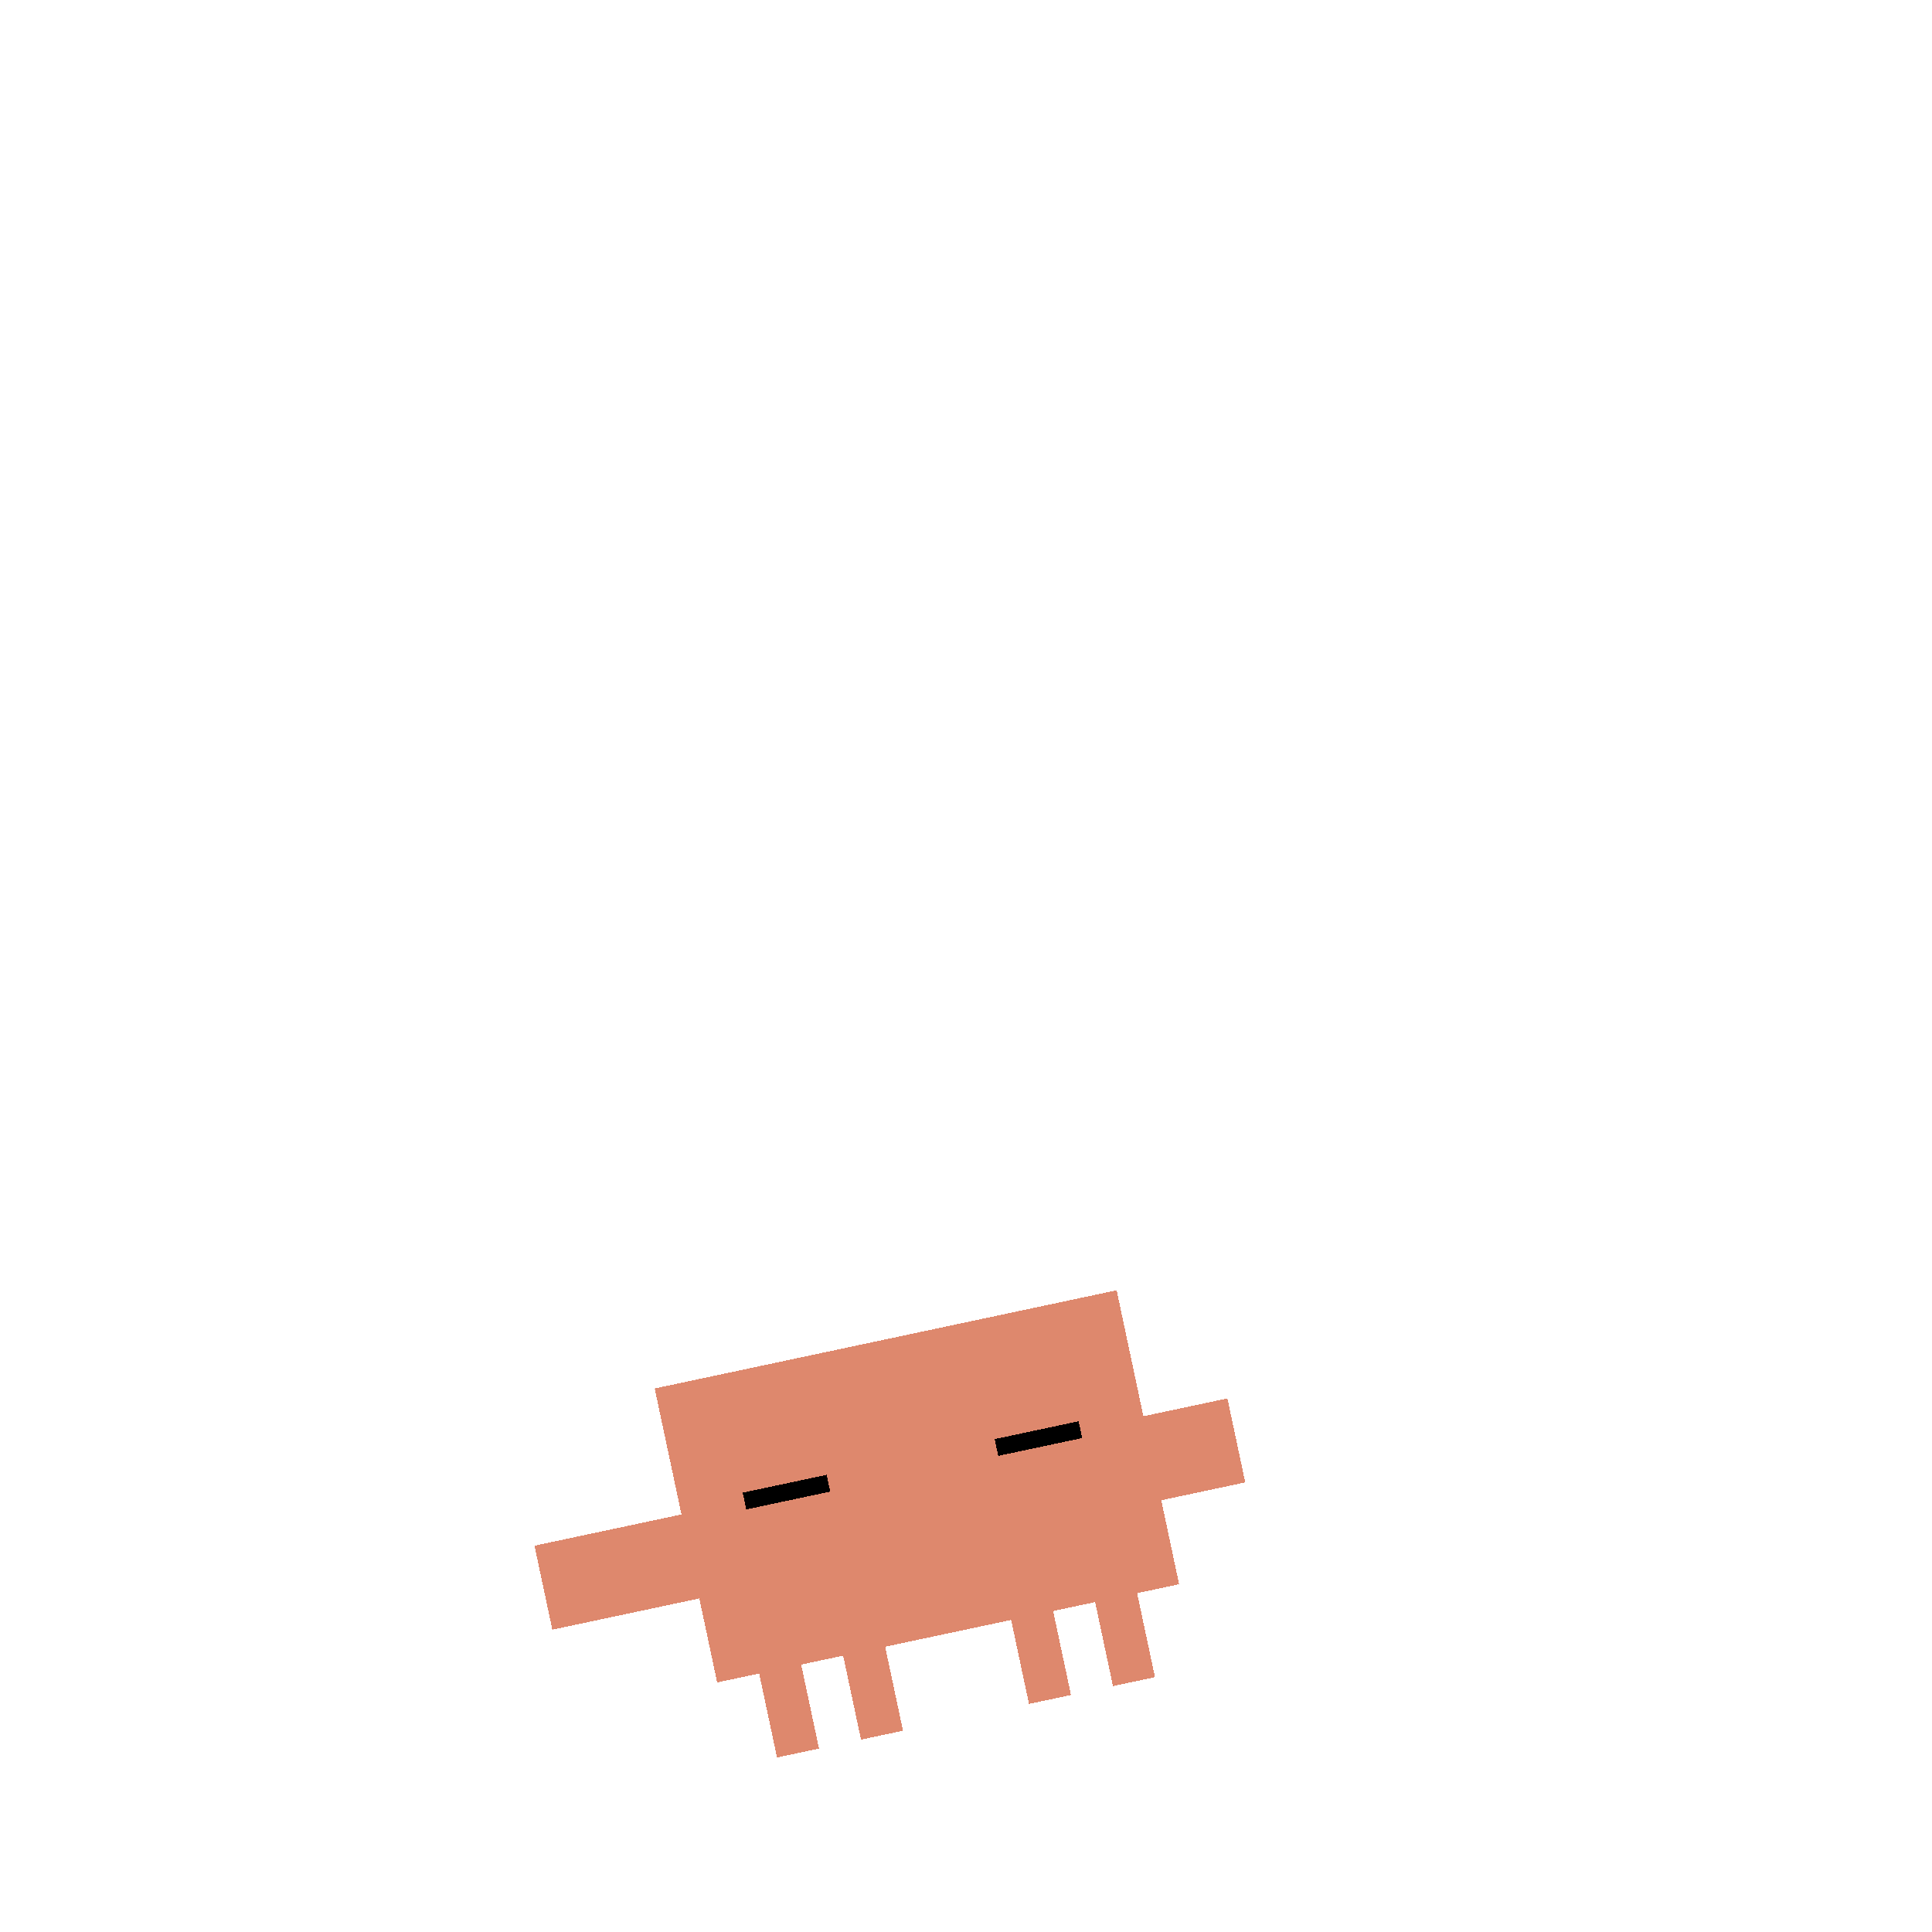
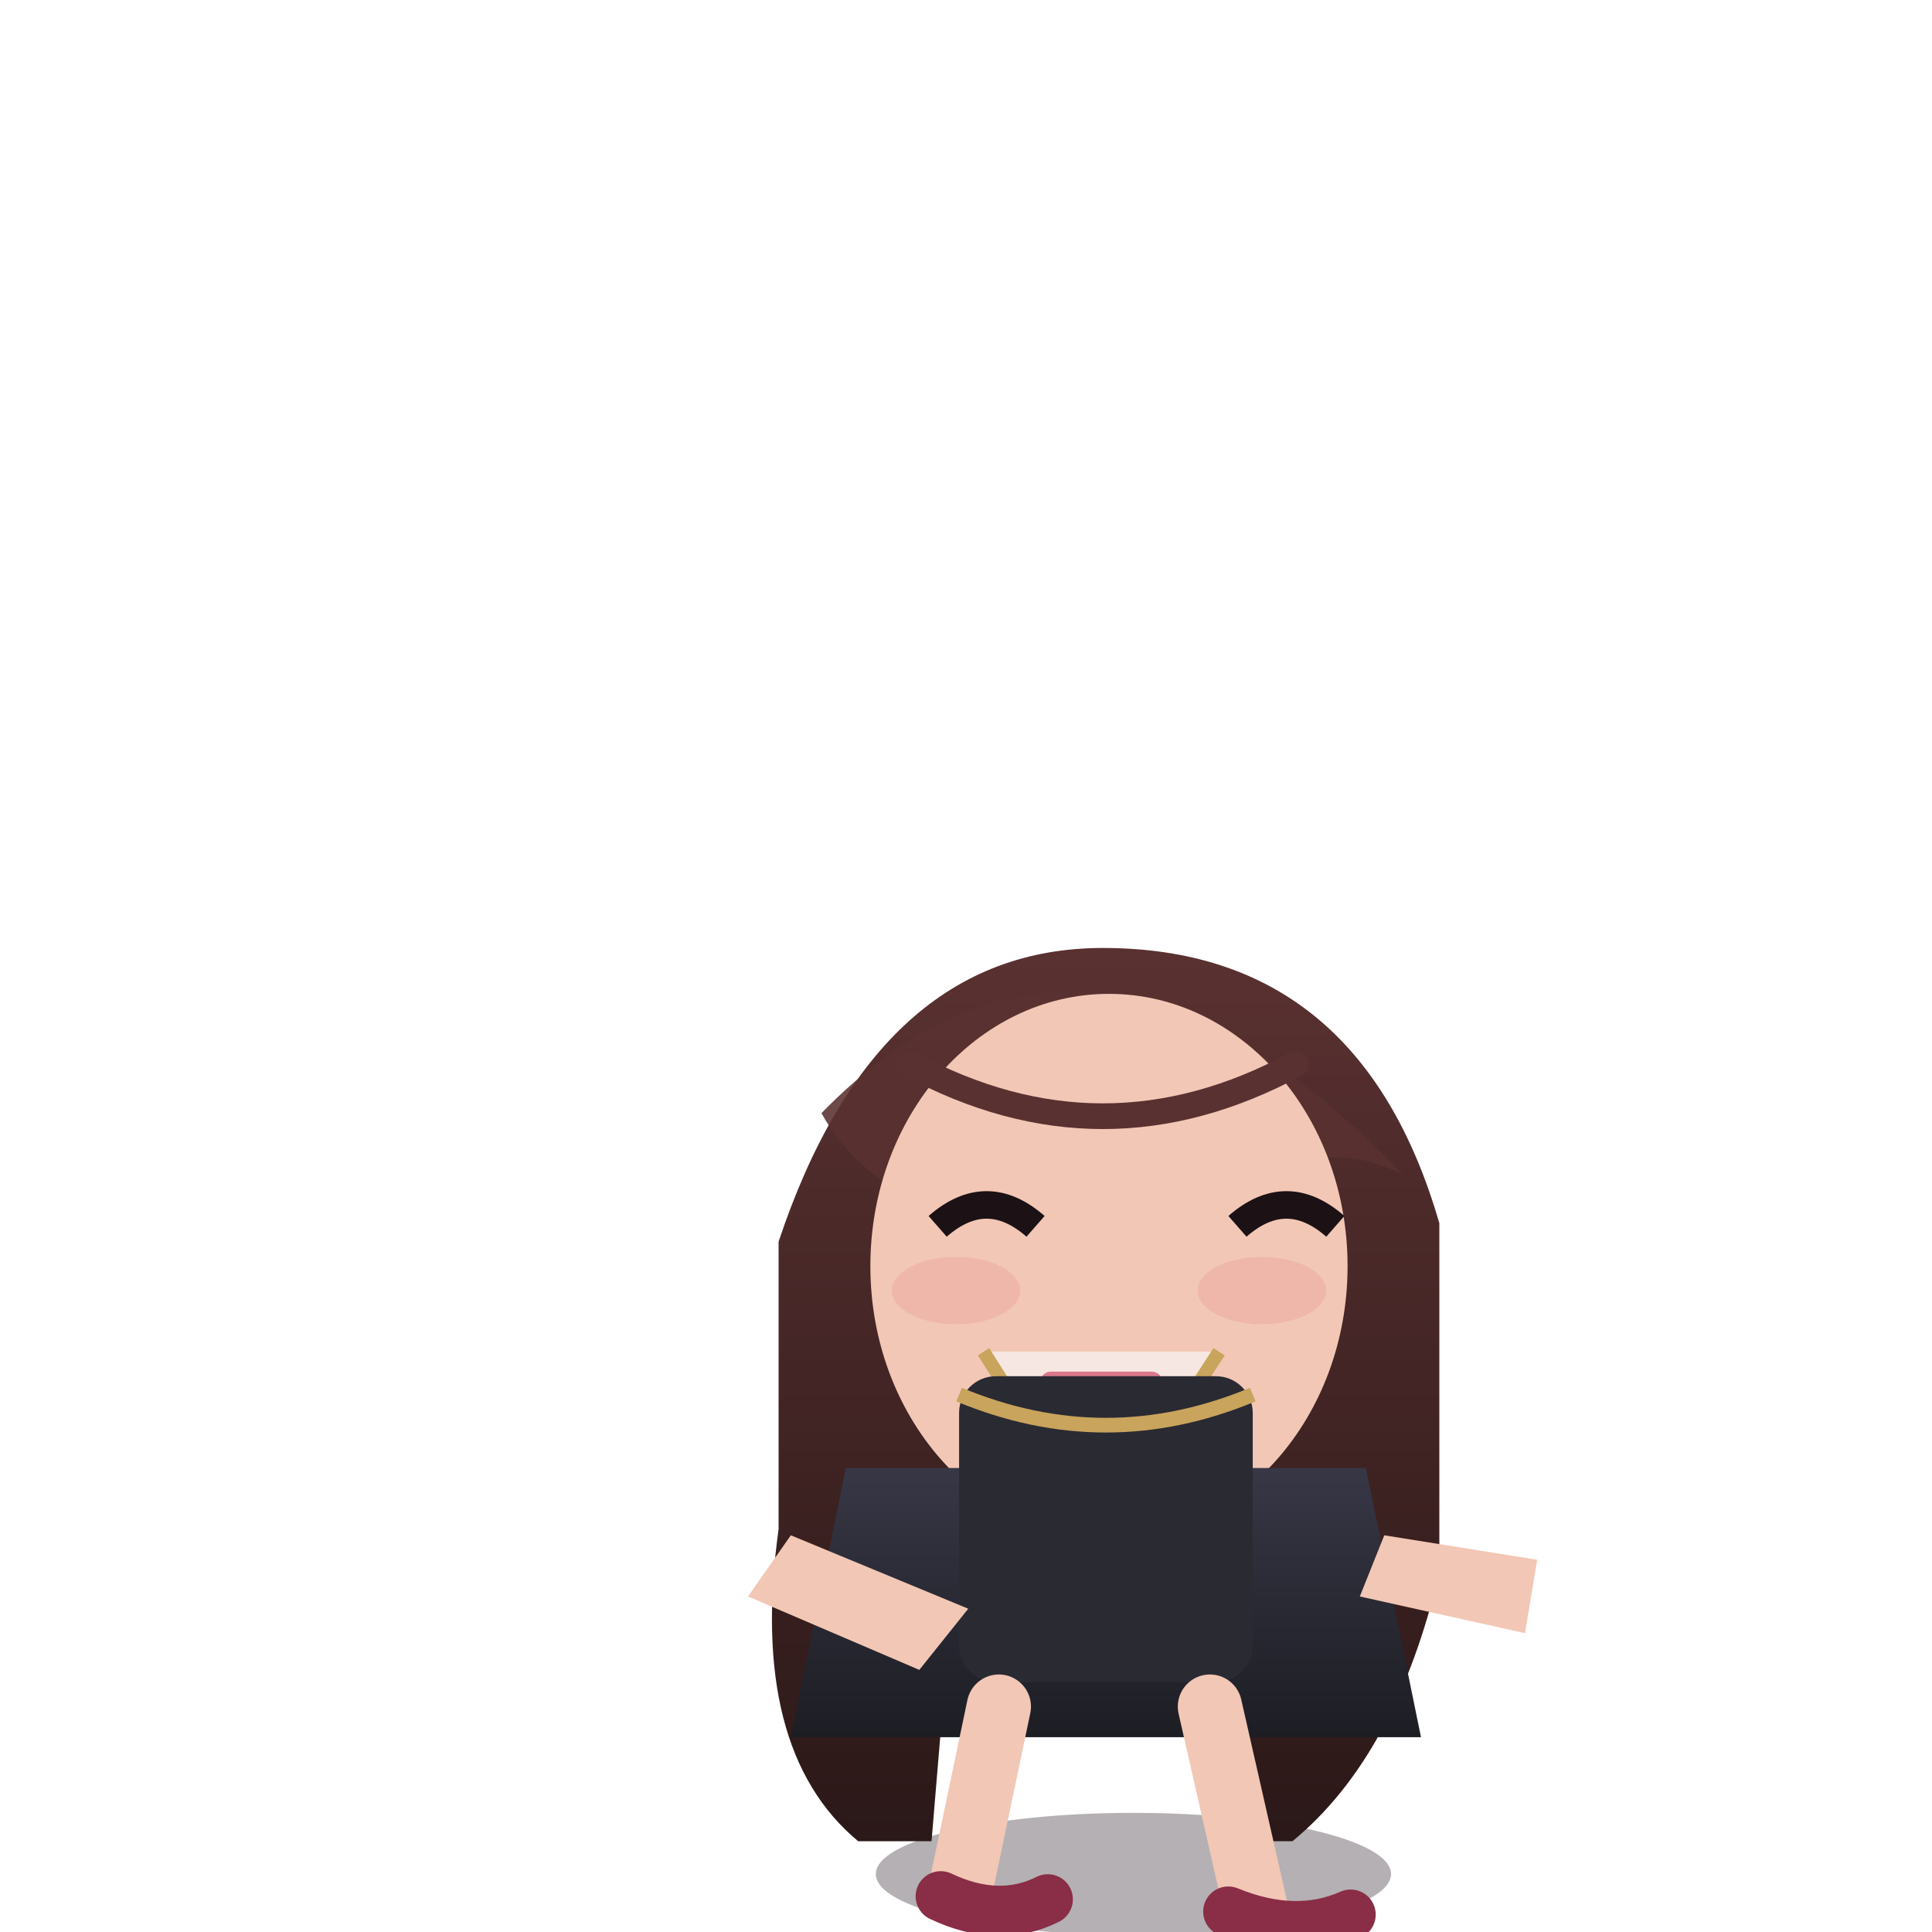
- <svg xmlns="http://www.w3.org/2000/svg" viewBox="-15 -25 45 45" width="500" height="500" shape-rendering="crispEdges">
+ <svg xmlns="http://www.w3.org/2000/svg" viewBox="-10 -16 30 30" width="500" height="500">
  <defs>
+     <linearGradient id="hair-grad" x1="0" y1="0" x2="0" y2="1">
+       <stop offset="0%" stop-color="#5A3131" />
+       <stop offset="100%" stop-color="#2B1818" />
+     </linearGradient>
+     <linearGradient id="blazer-grad" x1="0" y1="0" x2="0" y2="1">
+       <stop offset="0%" stop-color="#373746" />
+       <stop offset="100%" stop-color="#1D1D24" />
+     </linearGradient>
    <style>
-       /* Slower breathing for sleepy feel */
-       .breathe-anim {
-         transform-origin: 7.5px 13px;
-         animation: breathe 5s infinite ease-in-out;
+       .body-float { transform-origin: 7.5px 10px; animation: bodyFloat 3.8s infinite ease-in-out; }
+       .hair-sway { transform-origin: 7.5px 4.5px; animation: hairSway 4.8s infinite ease-in-out; }
+       .sparkle-pulse { animation: sparklePulse 1.8s infinite ease-in-out; }
+       .alert-pop { animation: alertPop 0.9s infinite ease-in-out; }
+       .sleep-breathe { transform-origin: 7.5px 10px; animation: sleepBreathe 4.6s infinite ease-in-out; }
+       .mini-hover { animation: miniHover 2.6s infinite ease-in-out; }
+       @keyframes bodyFloat {
+         0%,100% { transform: translate(0,0); }
+         50% { transform: translate(0,0.65px); }
      }
- 
-       /* Very slow, barely noticeable arm drift */
-       .arm-wobble {
-         transform-box: fill-box;
-         transform-origin: 100% 0%;
-         animation: arm-drift 50s infinite ease-in-out;
+       @keyframes hairSway {
+         0%,100% { transform: rotate(0deg); }
+         50% { transform: rotate(-1deg); }
      }
- 
-       /* Zzz particles (same style as clawd-sleeping.svg) */
-       .z-particle { opacity: 0; }
-       .z1 { animation: float-1 6s infinite ease-in-out 0s; }
-       .z2 { animation: float-2 6s infinite ease-in-out 2s; }
-       .z3 { animation: float-3 6s infinite ease-in-out 4s; }
- 
-       @keyframes breathe {
-         0%, 100% { transform: scale(1, 1) translate(0, 0); }
-         50% { transform: scale(1.015, 0.985) translate(0, 0.3px); }
+       @keyframes sparklePulse {
+         0%,100% { opacity: 0.65; transform: scale(1); }
+         50% { opacity: 1; transform: scale(1.08); }
      }
- 
-       @keyframes arm-drift {
-         0%, 94%, 100% { transform: rotate(0deg); }
-         96% { transform: rotate(3deg); }
-         98% { transform: rotate(-1deg); }
+       @keyframes alertPop {
+         0%,100% { transform: translateY(0); }
+         50% { transform: translateY(-0.7px); }
      }
- 
-       /* Zzz floats left and up (away from screen edge) */
-       @keyframes float-1 {
-         0%   { transform: translate(-2px, 6px) scale(0.4); opacity: 0; }
-         10%  { opacity: 1; }
-         30%  { transform: translate(-5px, 3px) scale(0.6); }
-         50%  { transform: translate(-3px, 0px) scale(0.8); }
-         70%  { transform: translate(-6px, -3px) scale(1.0); }
-         90%  { opacity: 0.8; }
-         100% { transform: translate(-4px, -6px) scale(1.1); opacity: 0; }
+       @keyframes sleepBreathe {
+         0%,100% { transform: translate(0,0) scale(1,1); }
+         50% { transform: translate(0,0.8px) scale(1.02,0.98); }
      }
- 
-       @keyframes float-2 {
-         0%   { transform: translate(-3px, 7px) scale(0.3); opacity: 0; }
-         10%  { opacity: 1; }
-         30%  { transform: translate(-6px, 4px) scale(0.5); }
-         50%  { transform: translate(-4px, 1px) scale(0.7); }
-         70%  { transform: translate(-7px, -2px) scale(0.9); }
-         90%  { opacity: 0.8; }
-         100% { transform: translate(-5px, -5px) scale(1.0); opacity: 0; }
-       }
- 
-       @keyframes float-3 {
-         0%   { transform: translate(-1px, 5px) scale(0.5); opacity: 0; }
-         10%  { opacity: 1; }
-         30%  { transform: translate(-4px, 2px) scale(0.7); }
-         50%  { transform: translate(-2px, -1px) scale(0.9); }
-         70%  { transform: translate(-5px, -4px) scale(1.1); }
-         90%  { opacity: 0.8; }
-         100% { transform: translate(-3px, -7px) scale(1.2); opacity: 0; }
+       @keyframes miniHover {
+         0%,100% { transform: translateY(0); }
+         50% { transform: translateY(-0.8px); }
      }
    </style>
-     <g id="pixel-z">
-       <rect x="0" y="0" width="4" height="1" />
-       <rect x="2" y="1" width="1" height="1" />
-       <rect x="1" y="2" width="1" height="1" />
-       <rect x="0" y="3" width="4" height="1" />
-     </g>
-     <g id="pixel-z-small">
-       <rect x="0" y="0" width="3" height="1" />
-       <rect x="1" y="1" width="1" height="1" />
-       <rect x="0" y="2" width="3" height="1" />
-     </g>
  </defs>
-   <use href="#pixel-z" class="z-particle z1" fill="#90A4AE" />
-   <use href="#pixel-z-small" class="z-particle z2" fill="#B0BEC5" />
-   <use href="#pixel-z" class="z-particle z3" fill="#CFD8DC" />
-   <g transform="rotate(-12, 7.5, 15)">
-     <g fill="#DE886D">
-       <rect x="3" y="11" width="1" height="4" />
-       <rect x="5" y="11" width="1" height="4" />
-       <rect x="9" y="11" width="1" height="4" />
-       <rect x="11" y="11" width="1" height="4" />
-     </g>
-     <g id="body-js">
-       <g class="breathe-anim">
-         <rect x="2" y="6" width="11" height="7" fill="#DE886D" />
-         <g class="arm-wobble">
-           <rect x="-1.5" y="9" width="4.5" height="2" fill="#DE886D" />
-         </g>
-         <rect x="13" y="9" width="2" height="2" fill="#DE886D" />
-         <g id="eyes-js" fill="#000000">
-           <rect x="3.5" y="8.8" width="2" height="0.4" />
-           <rect x="9.5" y="8.8" width="2" height="0.4" />
-         </g>
+   <g transform="translate(0 0) scale(1 1)">
+     <ellipse cx="7.6" cy="13.1" rx="4" ry="0.95" fill="#24171F" opacity="0.34" />
+   </g>
+   <g transform="translate(0 1) scale(0.95)">
+     <g transform="translate(0 0) rotate(0 7.5 9.5)" class="sleep-breathe">
+       <g class="hair-sway">
+         <path d="M2.2 2.4 Q3.8 -2.4 7.5 -2.4 Q11.7 -2.4 13 2.1 L13 7.8 Q12.3 10.8 10.6 12.2 L9.6 12.2 L10 5.5 Q7.8 7.2 5.1 7.4 L4.7 12.2 L3.5 12.2 Q1.7 10.7 2.2 7.1 Z" fill="url(#hair-grad)" />
+         <path d="M2.9 0.3 Q7.2 -4.1 12.4 1.3 Q11.4 0.8 10.5 1.2 Q7.6 -1.6 4.4 1.7 Q3.4 1.2 2.9 0.3 Z" fill="#5A3131" opacity="0.88" />
      </g>
+       <ellipse cx="7.6" cy="2.8" rx="3.9" ry="4.45" fill="#F2C7B5" />
+       <ellipse cx="5.1" cy="3.2" rx="1.05" ry="0.55" fill="#E8A59B" opacity="0.45" />
+       <ellipse cx="10.1" cy="3.2" rx="1.05" ry="0.55" fill="#E8A59B" opacity="0.45" />
+       <g stroke="#1C1115" stroke-width="0.45" fill="none">
+         <path d="M4.8 2.15 q0.8 -0.7 1.6 0" />
+         <path d="M9.7 2.15 q0.8 -0.7 1.6 0" />
+       </g>
+       <path d="M6.55 4.6 q1 0.45 1.95 0" stroke="#B84C67" stroke-width="0.4" fill="none" stroke-linecap="round" />
+       <path d="M4.35 -0.5 Q7.5 1.2 10.65 -0.5" stroke="#5A3131" stroke-width="0.42" fill="none" stroke-linecap="round" />
+       <path d="M3.3 6.1 L11.8 6.1 L12.7 10.5 L2.4 10.5 Z" fill="url(#blazer-grad)" />
+       <path d="M5.55 4.2 L7.45 7.2 L9.4 4.2" fill="#F7E7E2" />
+       <path d="M5.55 4.2 L7.45 7.2 L9.4 4.2" stroke="#C9A45C" stroke-width="0.22" fill="#F7E7E2" />
+       <path d="M6.65 4.7 H8.3" stroke="#D9778B" stroke-width="0.35" stroke-linecap="round" />
+       <rect x="5.15" y="4.6" width="4.8" height="5" rx="0.6" fill="#2A2A33" />
+       <path d="M5.15 4.9 Q7.55 5.9 9.95 4.9" stroke="#C9A45C" stroke-width="0.24" fill="none" />
+       <path d="M1.7 8.2 L4.5 9.4 L5.3 8.4 L2.4 7.2 Z" fill="#F2C7B5" />
+       <path d="M11.7 8.2 L14.4 8.8 L14.6 7.6 L12.1 7.2 Z" fill="#F2C7B5" />
+       <path d="M5.8 10 L5.15 13.1" stroke="#F2C7B5" stroke-width="1.05" stroke-linecap="round" />
+       <path d="M9.25 10 L10 13.3" stroke="#F2C7B5" stroke-width="1.05" stroke-linecap="round" />
+       <path d="M4.85 13.1 Q5.8 13.55 6.6 13.15" stroke="#8A2D47" stroke-width="0.82" stroke-linecap="round" />
+       <path d="M9.55 13.35 Q10.65 13.8 11.55 13.4" stroke="#8A2D47" stroke-width="0.82" stroke-linecap="round" />
    </g>
  </g>
</svg>
